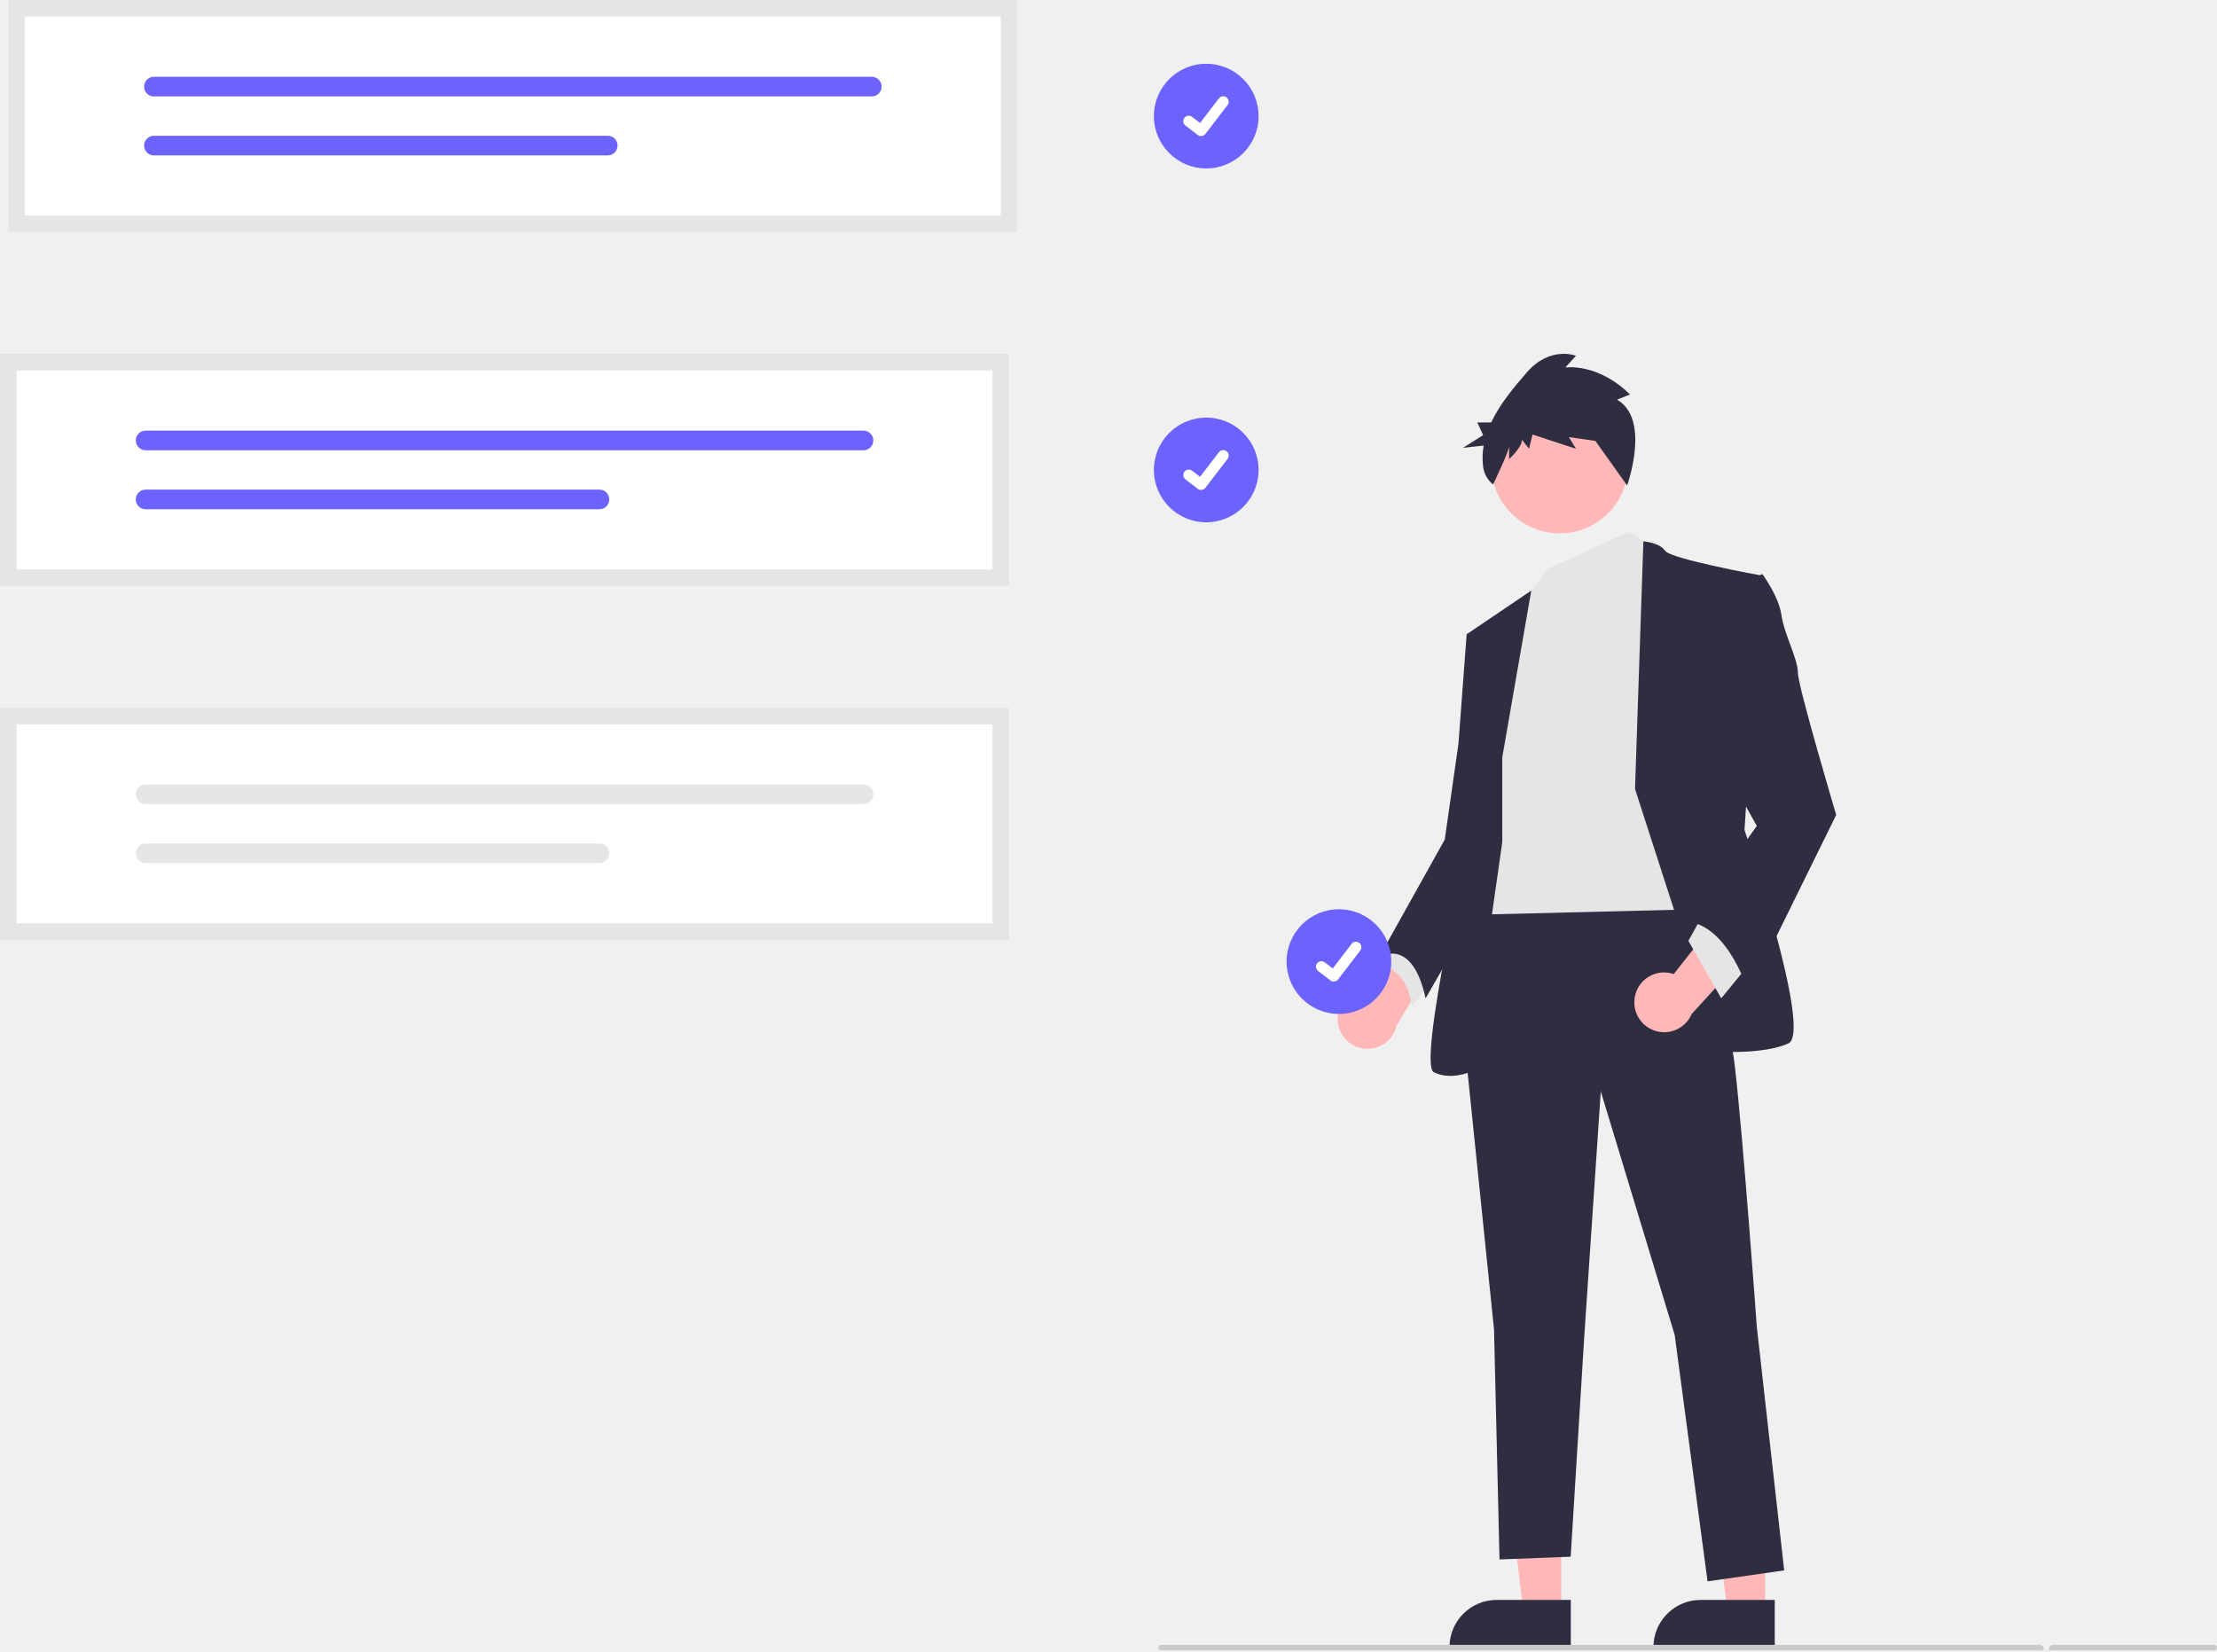
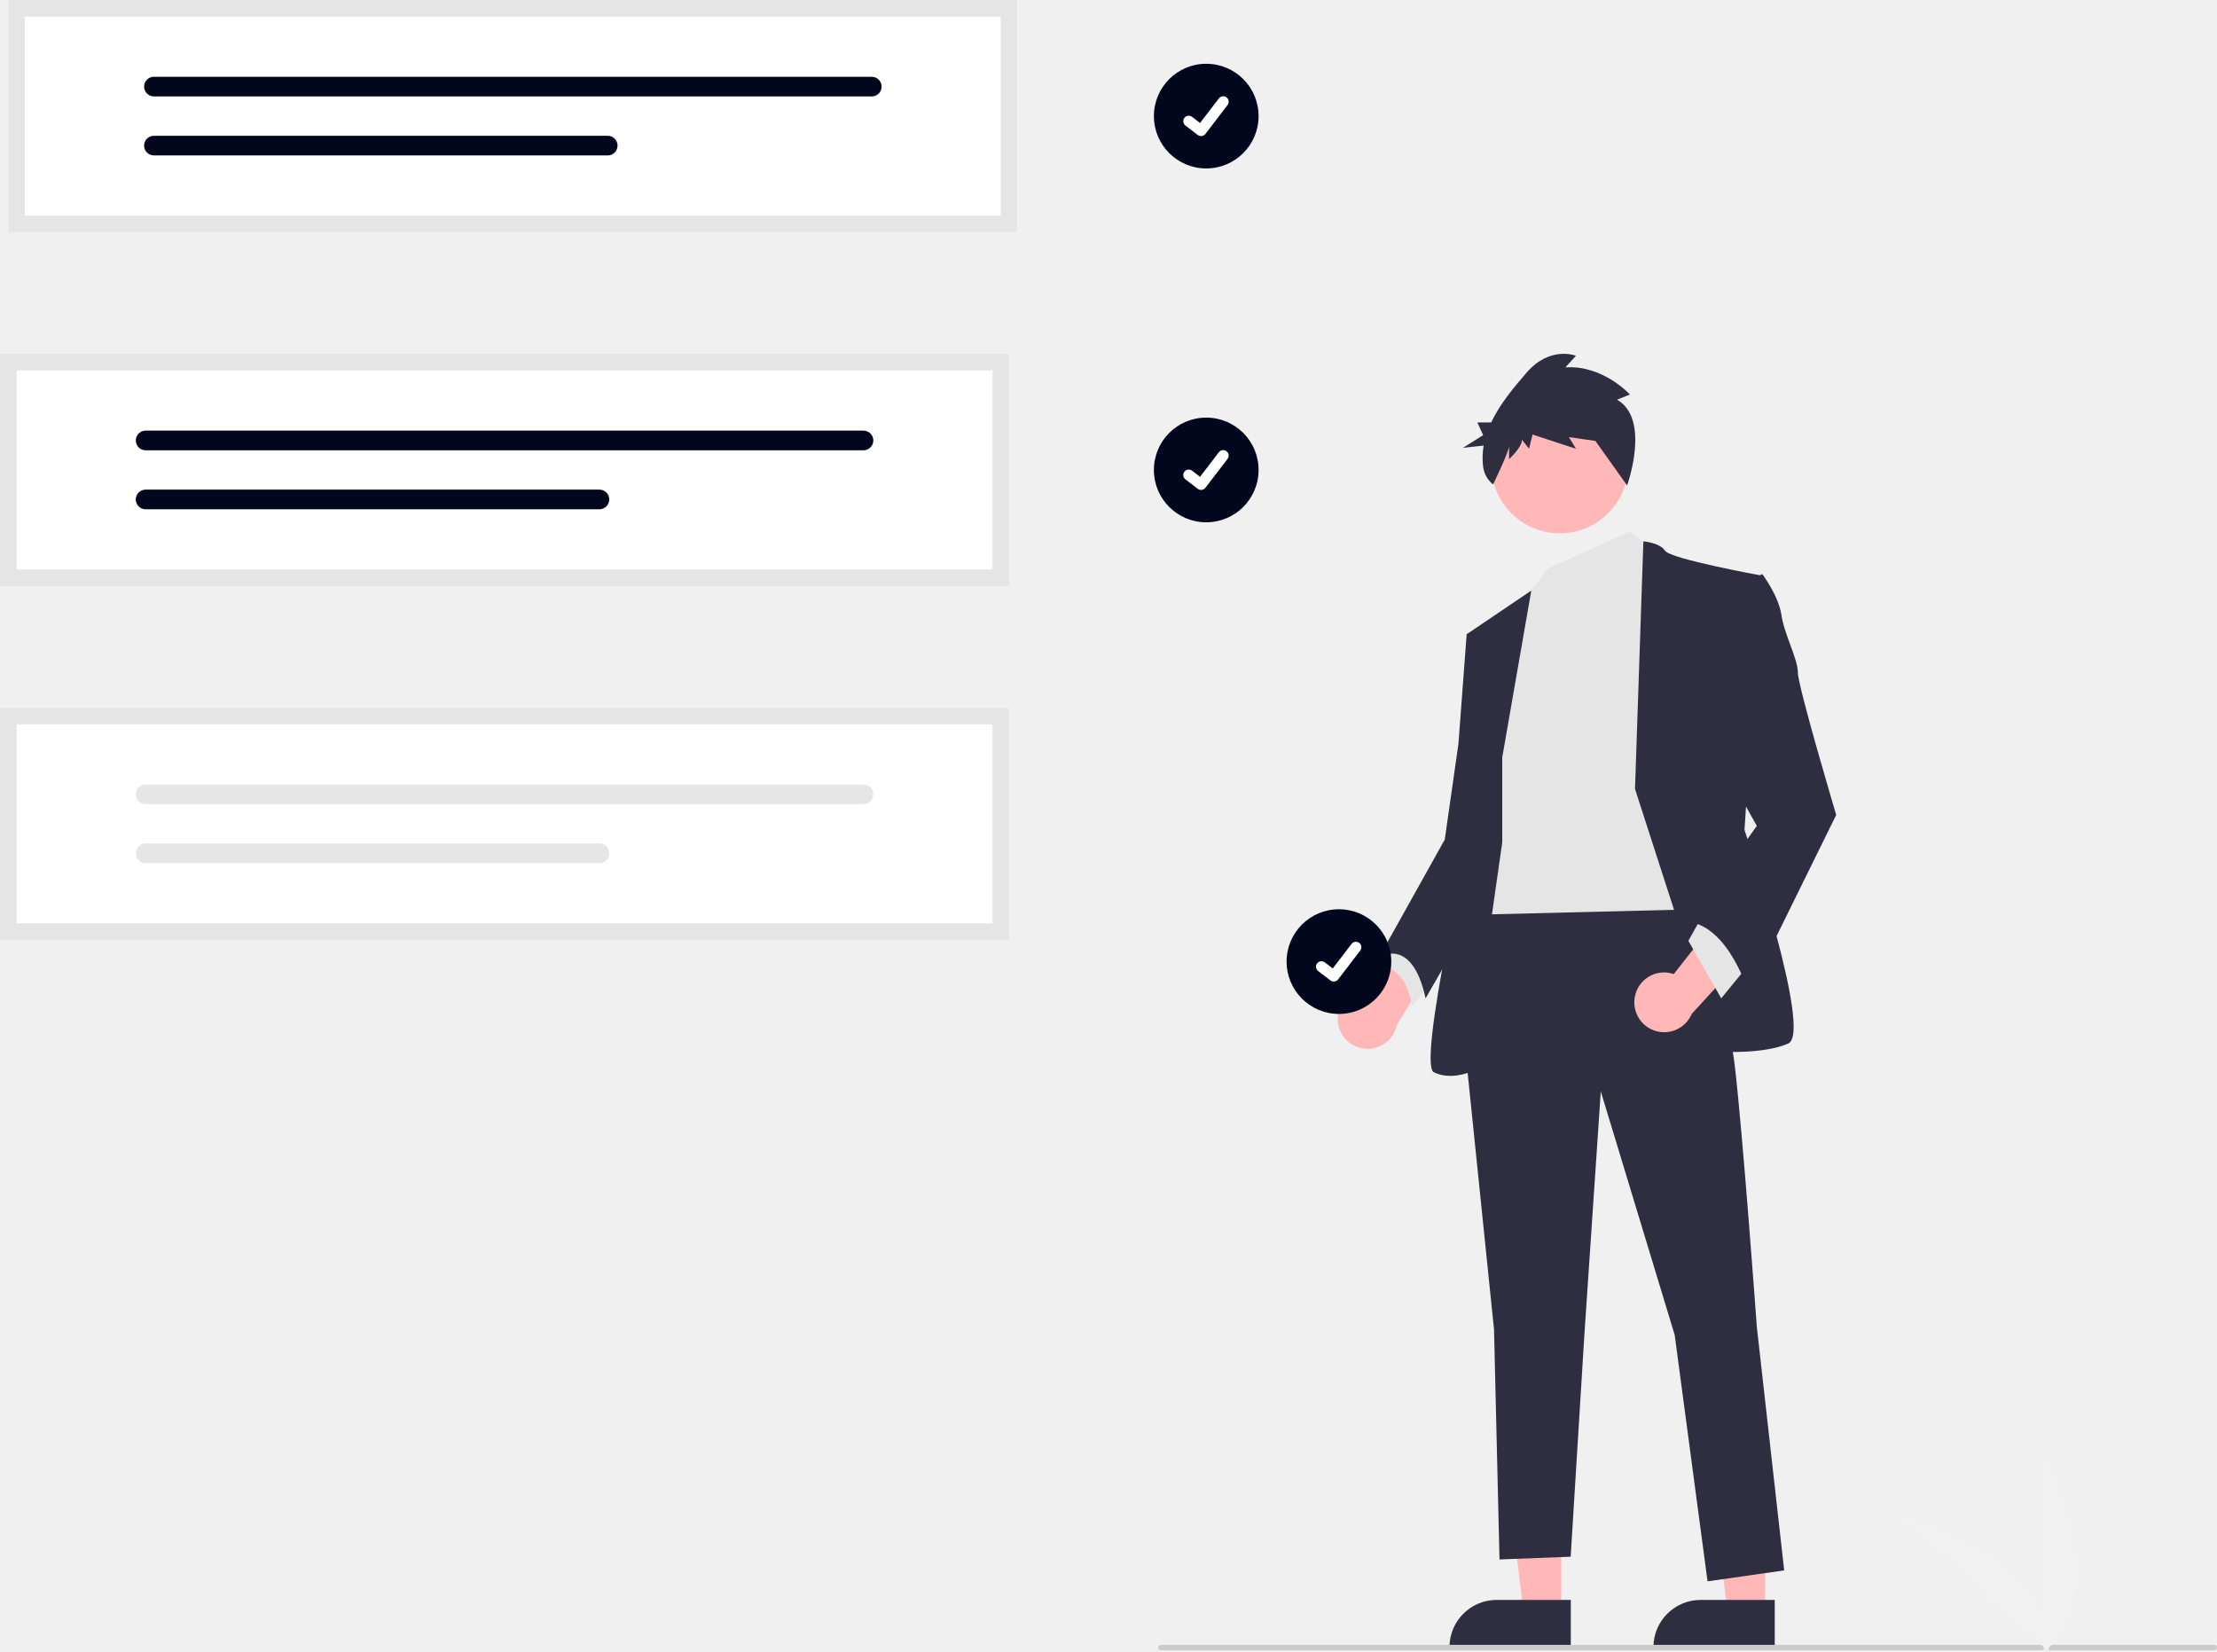
<svg xmlns="http://www.w3.org/2000/svg" id="a644d002-dee1-4c60-b6d8-14071a55f848" data-name="Layer 1" width="801.921" height="597.457" viewBox="0 0 801.921 597.457">
-   <circle id="a21b076b-2a02-49a5-bb32-17a8ec3aa4f0" data-name="Ellipse 44" cx="436.314" cy="42" r="18.934" fill="#6c63ff" />
+   <circle id="a21b076b-2a02-49a5-bb32-17a8ec3aa4f0" data-name="Ellipse 44" cx="436.314" cy="42" r="18.934" fill="#03071e" />
  <path id="e6e13b85-c0f0-465c-a6f6-5f502d6349d1" data-name="Path 395" d="M633.477,200.494a1.964,1.964,0,0,1-1.181-.393l-.021-.016-4.45-3.404A1.977,1.977,0,0,1,630.231,193.543l2.882,2.21,6.811-8.885a1.977,1.977,0,0,1,2.771-.366l.001 0-.042.059.043-.059a1.979,1.979,0,0,1,.366,2.772l-8.011,10.447a1.978,1.978,0,0,1-1.573.771Z" transform="translate(-199.0394 -151.2713)" fill="#fff" />
-   <circle id="a589868e-34c5-408c-9ae2-7552629e8089" data-name="Ellipse 44" cx="436.314" cy="170" r="18.934" fill="#6c63ff" />
+   <circle id="a589868e-34c5-408c-9ae2-7552629e8089" data-name="Ellipse 44" cx="436.314" cy="170" r="18.934" fill="#03071e" />
  <path id="e165961b-e395-421d-ab84-b3c9bf16c3b4" data-name="Path 395" d="M633.477,328.494a1.964,1.964,0,0,1-1.181-.393l-.021-.016-4.45-3.404A1.977,1.977,0,1,1,630.231,321.543l2.882,2.21,6.811-8.885a1.977,1.977,0,0,1,2.771-.366l.001 0-.042.059.043-.059a1.979,1.979,0,0,1,.366,2.772l-8.011,10.447a1.978,1.978,0,0,1-1.573.771Z" transform="translate(-199.0394 -151.2713)" fill="#fff" />
  <path d="M682.904,520.23a10.746,10.746,0,0,1,12.209-11.065l17.341-34.022,9.799,17.256-17.97,29.663a10.804,10.804,0,0,1-21.379-1.831Z" transform="translate(-199.0394 -151.2713)" fill="#ffb7b7" />
  <polygon points="564.71 583.194 551.101 583.193 544.627 530.702 564.712 530.703 564.71 583.194" fill="#ffb7b7" />
  <path d="M767.22,747.657l-43.88-.002v-.555a17.08,17.08,0,0,1,17.08-17.079h.001l26.801.001Z" transform="translate(-199.0394 -151.2713)" fill="#2f2e41" />
  <polygon points="638.483 583.194 624.874 583.193 618.4 530.702 638.485 530.703 638.483 583.194" fill="#ffb7b7" />
  <path d="M840.993,747.657l-43.881-.002v-.555a17.08,17.08,0,0,1,17.08-17.079h.001l26.801.001Z" transform="translate(-199.0394 -151.2713)" fill="#2f2e41" />
  <path d="M703.806,490.62l-5.941,9.902s9.902,0,11.882,14.852l7.921-9.902Z" transform="translate(-199.0394 -151.2713)" fill="#e5e5e5" />
  <path d="M807.772,469.827s15.842,41.586,18.813,67.33,7.921,94.064,7.921,94.064l9.902,88.123-27.724,3.961-11.882-89.113-26.734-88.123-5.941,88.123-4.951,80.202-25.744.99-1.98-83.173-10.892-105.946,5.941-50.498Z" transform="translate(-199.0394 -151.2713)" fill="#2f2e41" />
  <circle cx="564.176" cy="168.164" r="24.754" fill="#ffb7b7" />
  <polygon points="589.424 192.312 599.326 199.242 612.198 328.952 531.996 330.932 542.888 240.829 552.789 215.085 559.936 205.636 589.424 192.312" fill="#e5e5e5" />
  <path d="M790.444,436.657l3.03-89.567s5.882.454,7.862,3.424,34.655,8.911,34.655,8.911l-5.941,92.084s24.754,73.271,15.842,77.232-24.754,2.97-24.754,2.97Z" transform="translate(-199.0394 -151.2713)" fill="#2f2e41" />
  <path d="M742.422,425.27l10.504-60.365L729.55,380.713,735.491,424.28l-4.951,29.704s-18.813,82.182-12.872,85.153,12.872,0,12.872,0L742.422,455.965Z" transform="translate(-199.0394 -151.2713)" fill="#2f2e41" />
  <path d="M736.481,378.733,729.55,380.713l-2.97,39.606-4.951,34.655L697.865,497.551s11.882-7.921,16.833,14.852l26.171-45.564Z" transform="translate(-199.0394 -151.2713)" fill="#2f2e41" />
  <path d="M783.938,295.851l4.668-1.869s-9.76-10.745-23.339-9.811l3.819-4.205s-9.336-3.737-17.823,6.073c-4.462,5.157-9.623,11.22-12.841,18.049h-4.999l2.086,4.594-7.302,4.594,7.495-.825a25.672,25.672,0,0,0-.203,7.62,9.859,9.859,0,0,0,3.61,6.45h0s5.789-11.983,5.789-13.851v4.672s4.668-4.205,4.668-7.008l2.546,3.27,1.273-5.139,15.701,5.139-2.546-4.205,9.76,1.402-3.819-5.139,15.111,21.221S796.244,302.858,783.938,295.851Z" transform="translate(-199.0394 -151.2713)" fill="#2f2e41" />
  <path d="M790.339,512.11a10.746,10.746,0,0,1,14.125-8.485l23.616-30.009,6.262,18.83-23.386,25.61a10.804,10.804,0,0,1-20.617-5.946Z" transform="translate(-199.0394 -151.2713)" fill="#ffb7b7" />
  <polygon points="631.506 350.24 622.595 361.132 610.713 340.339 615.663 331.428 631.506 350.24" fill="#e5e5e5" />
  <path d="M828.565,362.891l7.921-3.961s5.941,7.921,6.931,14.852,5.941,15.842,5.941,20.793,13.862,51.488,13.862,51.488L831.535,510.423s-6.931-23.764-21.783-25.744l24.754-34.655-13.862-24.754Z" transform="translate(-199.0394 -151.2713)" fill="#2f2e41" />
  <path d="M999.961,748.267h-381a1,1,0,0,1,0-2h381a1,1,0,0,1,0,2Z" transform="translate(-199.0394 -151.2713)" fill="#cbcbcb" />
  <path d="M564.039,363.271h-365v-84h365Z" transform="translate(-199.0394 -151.2713)" fill="#fff" />
-   <path d="M251.717,307.046a3.556,3.556,0,0,0,0,7.113H511.377a3.556,3.556,0,0,0,0-7.113Z" transform="translate(-199.0394 -151.2713)" fill="#6c63ff" />
-   <path d="M251.717,328.384a3.556,3.556,0,0,0-.015,7.113H415.862a3.556,3.556,0,1,0,0-7.113Z" transform="translate(-199.0394 -151.2713)" fill="#6c63ff" />
+   <path d="M251.717,307.046a3.556,3.556,0,0,0,0,7.113H511.377a3.556,3.556,0,0,0,0-7.113Z" transform="translate(-199.0394 -151.2713)" fill="#03071e" />
+   <path d="M251.717,328.384a3.556,3.556,0,0,0-.015,7.113H415.862a3.556,3.556,0,1,0,0-7.113Z" transform="translate(-199.0394 -151.2713)" fill="#03071e" />
  <path d="M564.039,363.271h-365v-84h365Zm-359-6h353v-72h-353Z" transform="translate(-199.0394 -151.2713)" fill="#e5e5e5" />
  <path d="M564.039,491.271h-365v-84h365Z" transform="translate(-199.0394 -151.2713)" fill="#fff" />
  <path d="M251.717,435.046a3.556,3.556,0,0,0,0,7.113H511.377a3.556,3.556,0,0,0,0-7.113Z" transform="translate(-199.0394 -151.2713)" fill="#e6e6e6" />
  <path d="M251.717,456.384a3.556,3.556,0,0,0-.015,7.113H415.862a3.556,3.556,0,1,0,0-7.113Z" transform="translate(-199.0394 -151.2713)" fill="#e6e6e6" />
  <path d="M564.039,491.271h-365v-84h365Zm-359-6h353v-72h-353Z" transform="translate(-199.0394 -151.2713)" fill="#e5e5e5" />
  <path d="M567.039,235.271h-365v-84h365Z" transform="translate(-199.0394 -151.2713)" fill="#fff" />
-   <path d="M254.717,179.046a3.556,3.556,0,0,0,0,7.113H514.377a3.556,3.556,0,0,0,0-7.113Z" transform="translate(-199.0394 -151.2713)" fill="#6c63ff" />
-   <path d="M254.717,200.384a3.556,3.556,0,0,0-.015,7.113H418.862a3.556,3.556,0,1,0,0-7.113Z" transform="translate(-199.0394 -151.2713)" fill="#6c63ff" />
+   <path d="M254.717,179.046a3.556,3.556,0,0,0,0,7.113H514.377a3.556,3.556,0,0,0,0-7.113Z" transform="translate(-199.0394 -151.2713)" fill="#03071e" />
+   <path d="M254.717,200.384a3.556,3.556,0,0,0-.015,7.113H418.862a3.556,3.556,0,1,0,0-7.113Z" transform="translate(-199.0394 -151.2713)" fill="#03071e" />
  <path d="M567.039,235.271h-365v-84h365Zm-359-6h353v-72h-353Z" transform="translate(-199.0394 -151.2713)" fill="#e5e5e5" />
  <path d="M938.287,748.729v-72.34S966.479,727.675,938.287,748.729Z" transform="translate(-199.0394 -151.2713)" fill="#f1f1f1" />
  <path d="M940.029,748.716l-53.29-48.921S943.584,713.71,940.029,748.716Z" transform="translate(-199.0394 -151.2713)" fill="#f1f1f1" />
-   <circle id="b5ebad9a-150e-4d35-a0fa-e0e6655123db" data-name="Ellipse 44" cx="484.314" cy="347.846" r="18.934" fill="#6c63ff" />
+   <circle id="b5ebad9a-150e-4d35-a0fa-e0e6655123db" data-name="Ellipse 44" cx="484.314" cy="347.846" r="18.934" fill="#03071e" />
  <path id="a3d97315-c3ee-404f-9bfd-8b2853817976" data-name="Path 395" d="M681.477,506.34a1.964,1.964,0,0,1-1.181-.393l-.021-.016-4.45-3.404a1.977,1.977,0,1,1,2.406-3.139l2.882,2.21,6.811-8.885a1.977,1.977,0,0,1,2.771-.366l.001 0-.042.059.043-.059a1.979,1.979,0,0,1,.366,2.772l-8.011,10.447a1.978,1.978,0,0,1-1.573.771Z" transform="translate(-199.0394 -151.2713)" fill="#fff" />
</svg>
